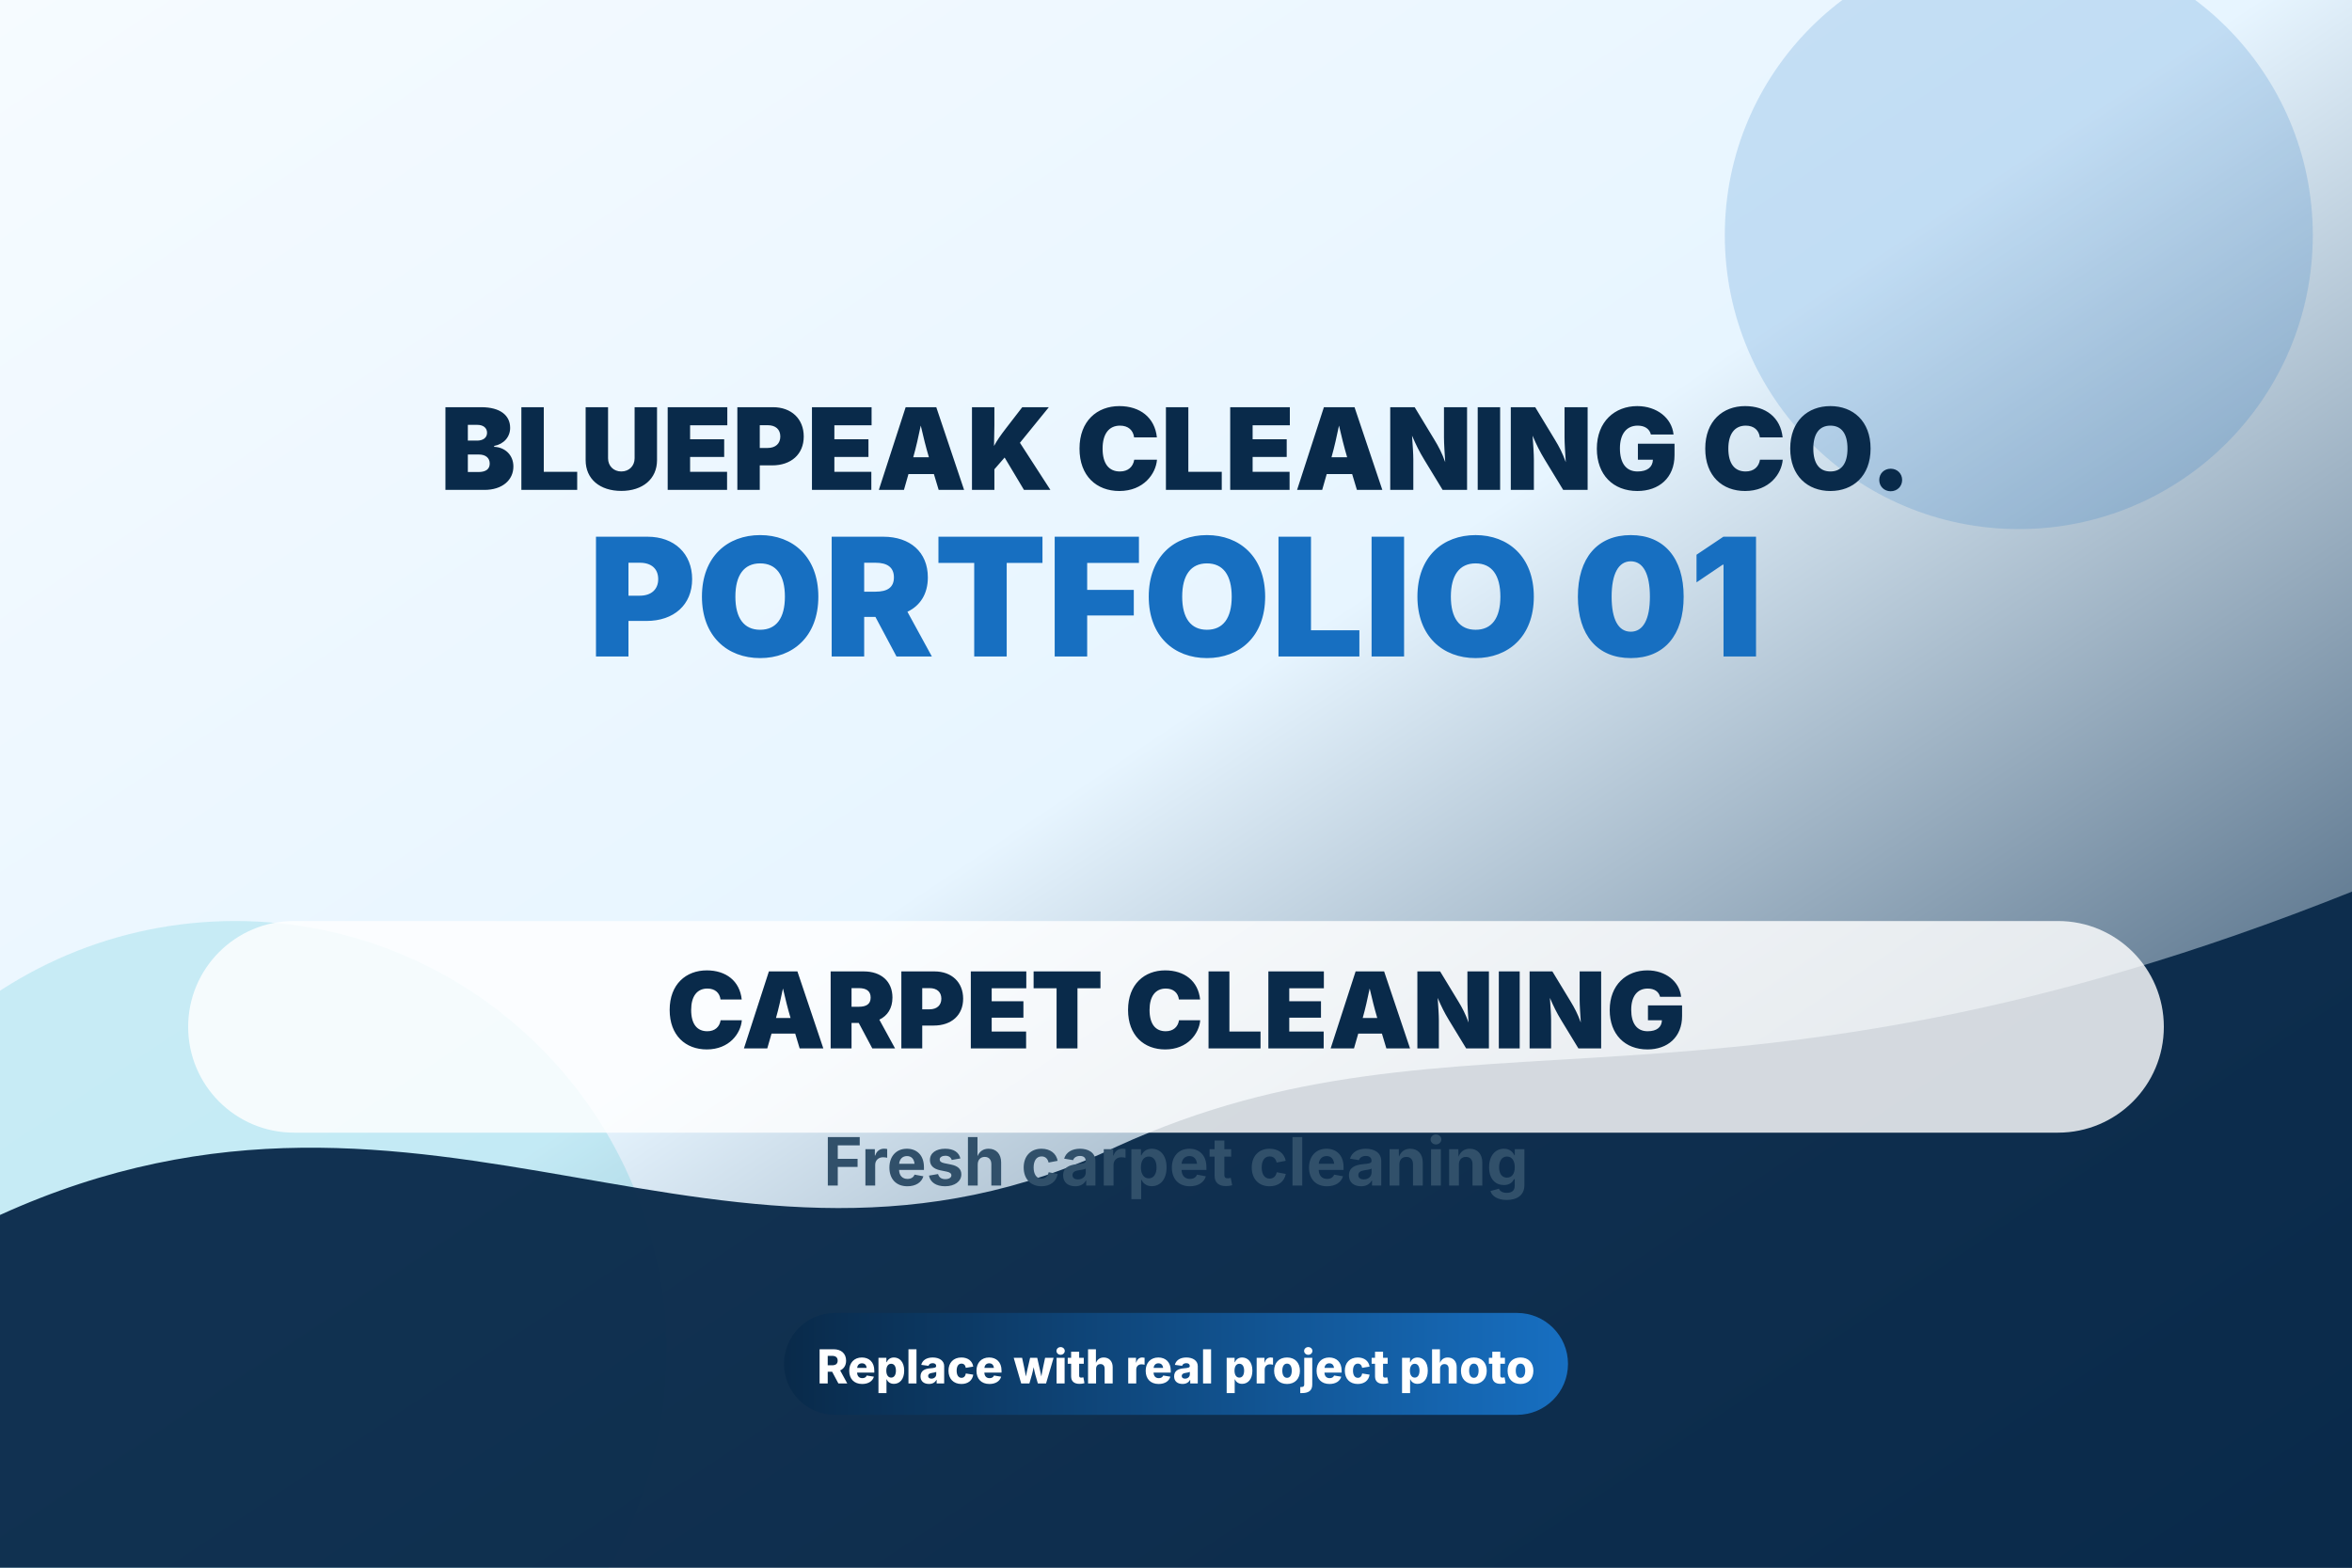
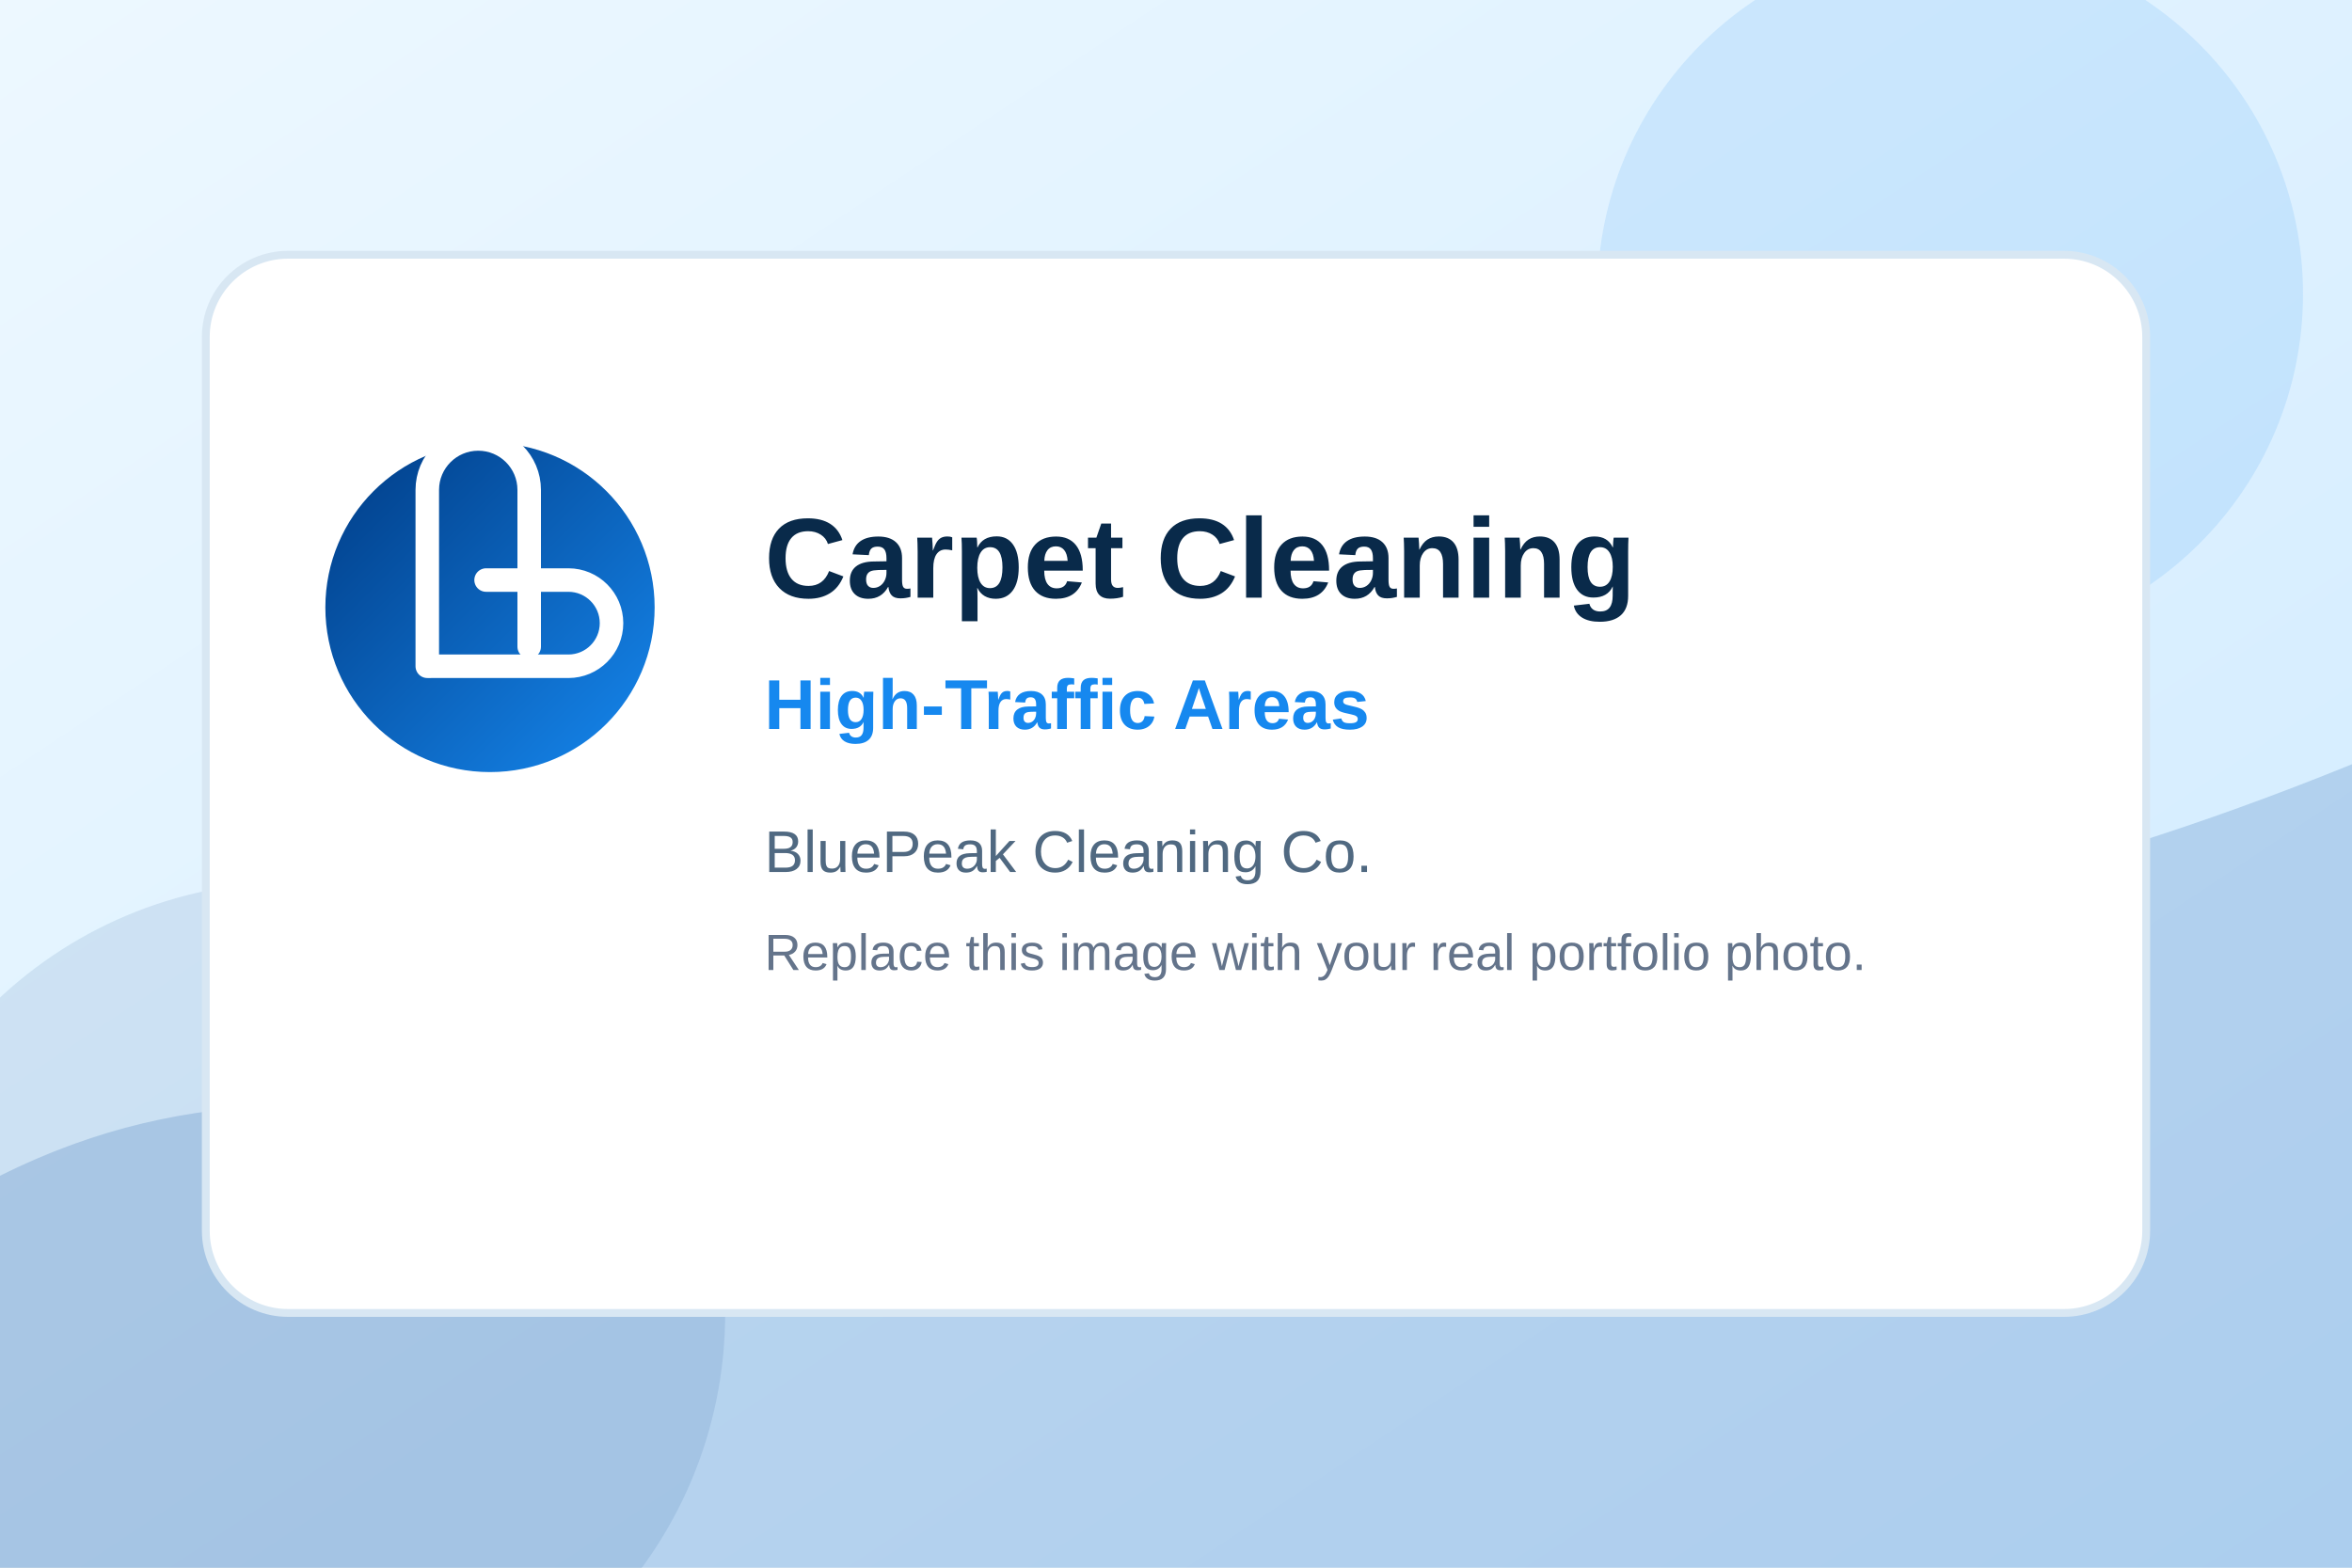
<svg xmlns="http://www.w3.org/2000/svg" width="1200" height="800" viewBox="0 0 1200 800">
  <defs>
    <linearGradient id="g" x1="0" y1="0" x2="1" y2="1">
-       <stop offset="0" stop-color="#f6fbff" />
-       <stop offset="0.48" stop-color="#e7f5ff" />
-       <stop offset="1" stop-color="#092a4a" />
+       <stop stop-color="#edf8ff" />
+       <stop offset="1" stop-color="#cfeaff" />
    </linearGradient>
-     <linearGradient id="b" x1="0" y1="0" x2="1" y2="0">
-       <stop offset="0" stop-color="#092a4a" />
-       <stop offset="1" stop-color="#176fc1" />
+     <linearGradient id="b" x1="0" y1="0" x2="1" y2="1">
+       <stop stop-color="#003b84" />
+       <stop offset="1" stop-color="#1688ef" />
    </linearGradient>
  </defs>
  <rect width="1200" height="800" fill="url(#g)" />
-   <circle cx="1030" cy="120" r="150" fill="#176fc1" opacity="0.18" />
-   <circle cx="120" cy="690" r="220" fill="#22b8c9" opacity="0.18" />
-   <path d="M0 620 C220 520 370 680 570 585 C745 505 875 585 1200 455 L1200 800 L0 800 Z" fill="#092a4a" opacity="0.96" />
-   <path d="M150 470 h900 a54 54 0 0 1 54 54 v0 a54 54 0 0 1 -54 54 H150 a54 54 0 0 1 -54 -54 v0 a54 54 0 0 1 54 -54 Z" fill="#fff" opacity="0.82" />
-   <text x="600" y="250" font-family="Inter, Arial, sans-serif" text-anchor="middle" font-size="58" font-weight="900" fill="#092a4a">BLUEPEAK CLEANING CO.</text>
-   <text x="600" y="335" font-family="Inter, Arial, sans-serif" text-anchor="middle" font-size="84" font-weight="900" fill="#176fc1">PORTFOLIO 01</text>
-   <text x="600" y="535" font-family="Inter, Arial, sans-serif" text-anchor="middle" font-size="54" font-weight="900" fill="#092a4a">CARPET CLEANING</text>
-   <text x="600" y="605" font-family="Inter, Arial, sans-serif" text-anchor="middle" font-size="34" font-weight="700" fill="#31506a">Fresh carpet cleaning</text>
-   <rect x="400" y="670" width="400" height="52" rx="26" fill="url(#b)" />
-   <text x="600" y="706" font-family="Inter, Arial, sans-serif" text-anchor="middle" font-size="24" font-weight="800" fill="#fff">Replace with real project photo</text>
+   <circle cx="995" cy="150" r="180" fill="#1688ef" opacity=".12" />
+   <circle cx="150" cy="670" r="220" fill="#003b84" opacity=".10" />
+   <path d="M0 600 C200 500 350 650 540 560 C760 455 880 520 1200 390 L1200 800 L0 800 Z" fill="#0a4f9f" opacity=".18" />
+   <rect x="105" y="130" width="990" height="540" rx="42" fill="white" stroke="#d8e7f3" stroke-width="4" />
+   <circle cx="250" cy="310" r="84" fill="url(#b)" />
+   <path d="M220 340h70a22 22 0 0 0 0-44h-42" fill="none" stroke="white" stroke-width="12" stroke-linecap="round" stroke-linejoin="round" />
+   <path d="M218 340V250a26 26 0 0 1 52 0v80" fill="none" stroke="white" stroke-width="12" stroke-linecap="round" stroke-linejoin="round" />
+   <text x="390" y="305" font-family="Arial, sans-serif" font-size="58" font-weight="800" fill="#092a4a">Carpet Cleaning</text>
+   <text x="390" y="372" font-family="Arial, sans-serif" font-size="36" font-weight="700" fill="#1688ef">High-Traffic Areas</text>
+   <text x="390" y="445" font-family="Arial, sans-serif" font-size="30" fill="#506981">BluePeak Cleaning Co.</text>
+   <text x="390" y="495" font-family="Arial, sans-serif" font-size="26" fill="#64748b">Replace this image with your real portfolio photo.</text>
</svg>
